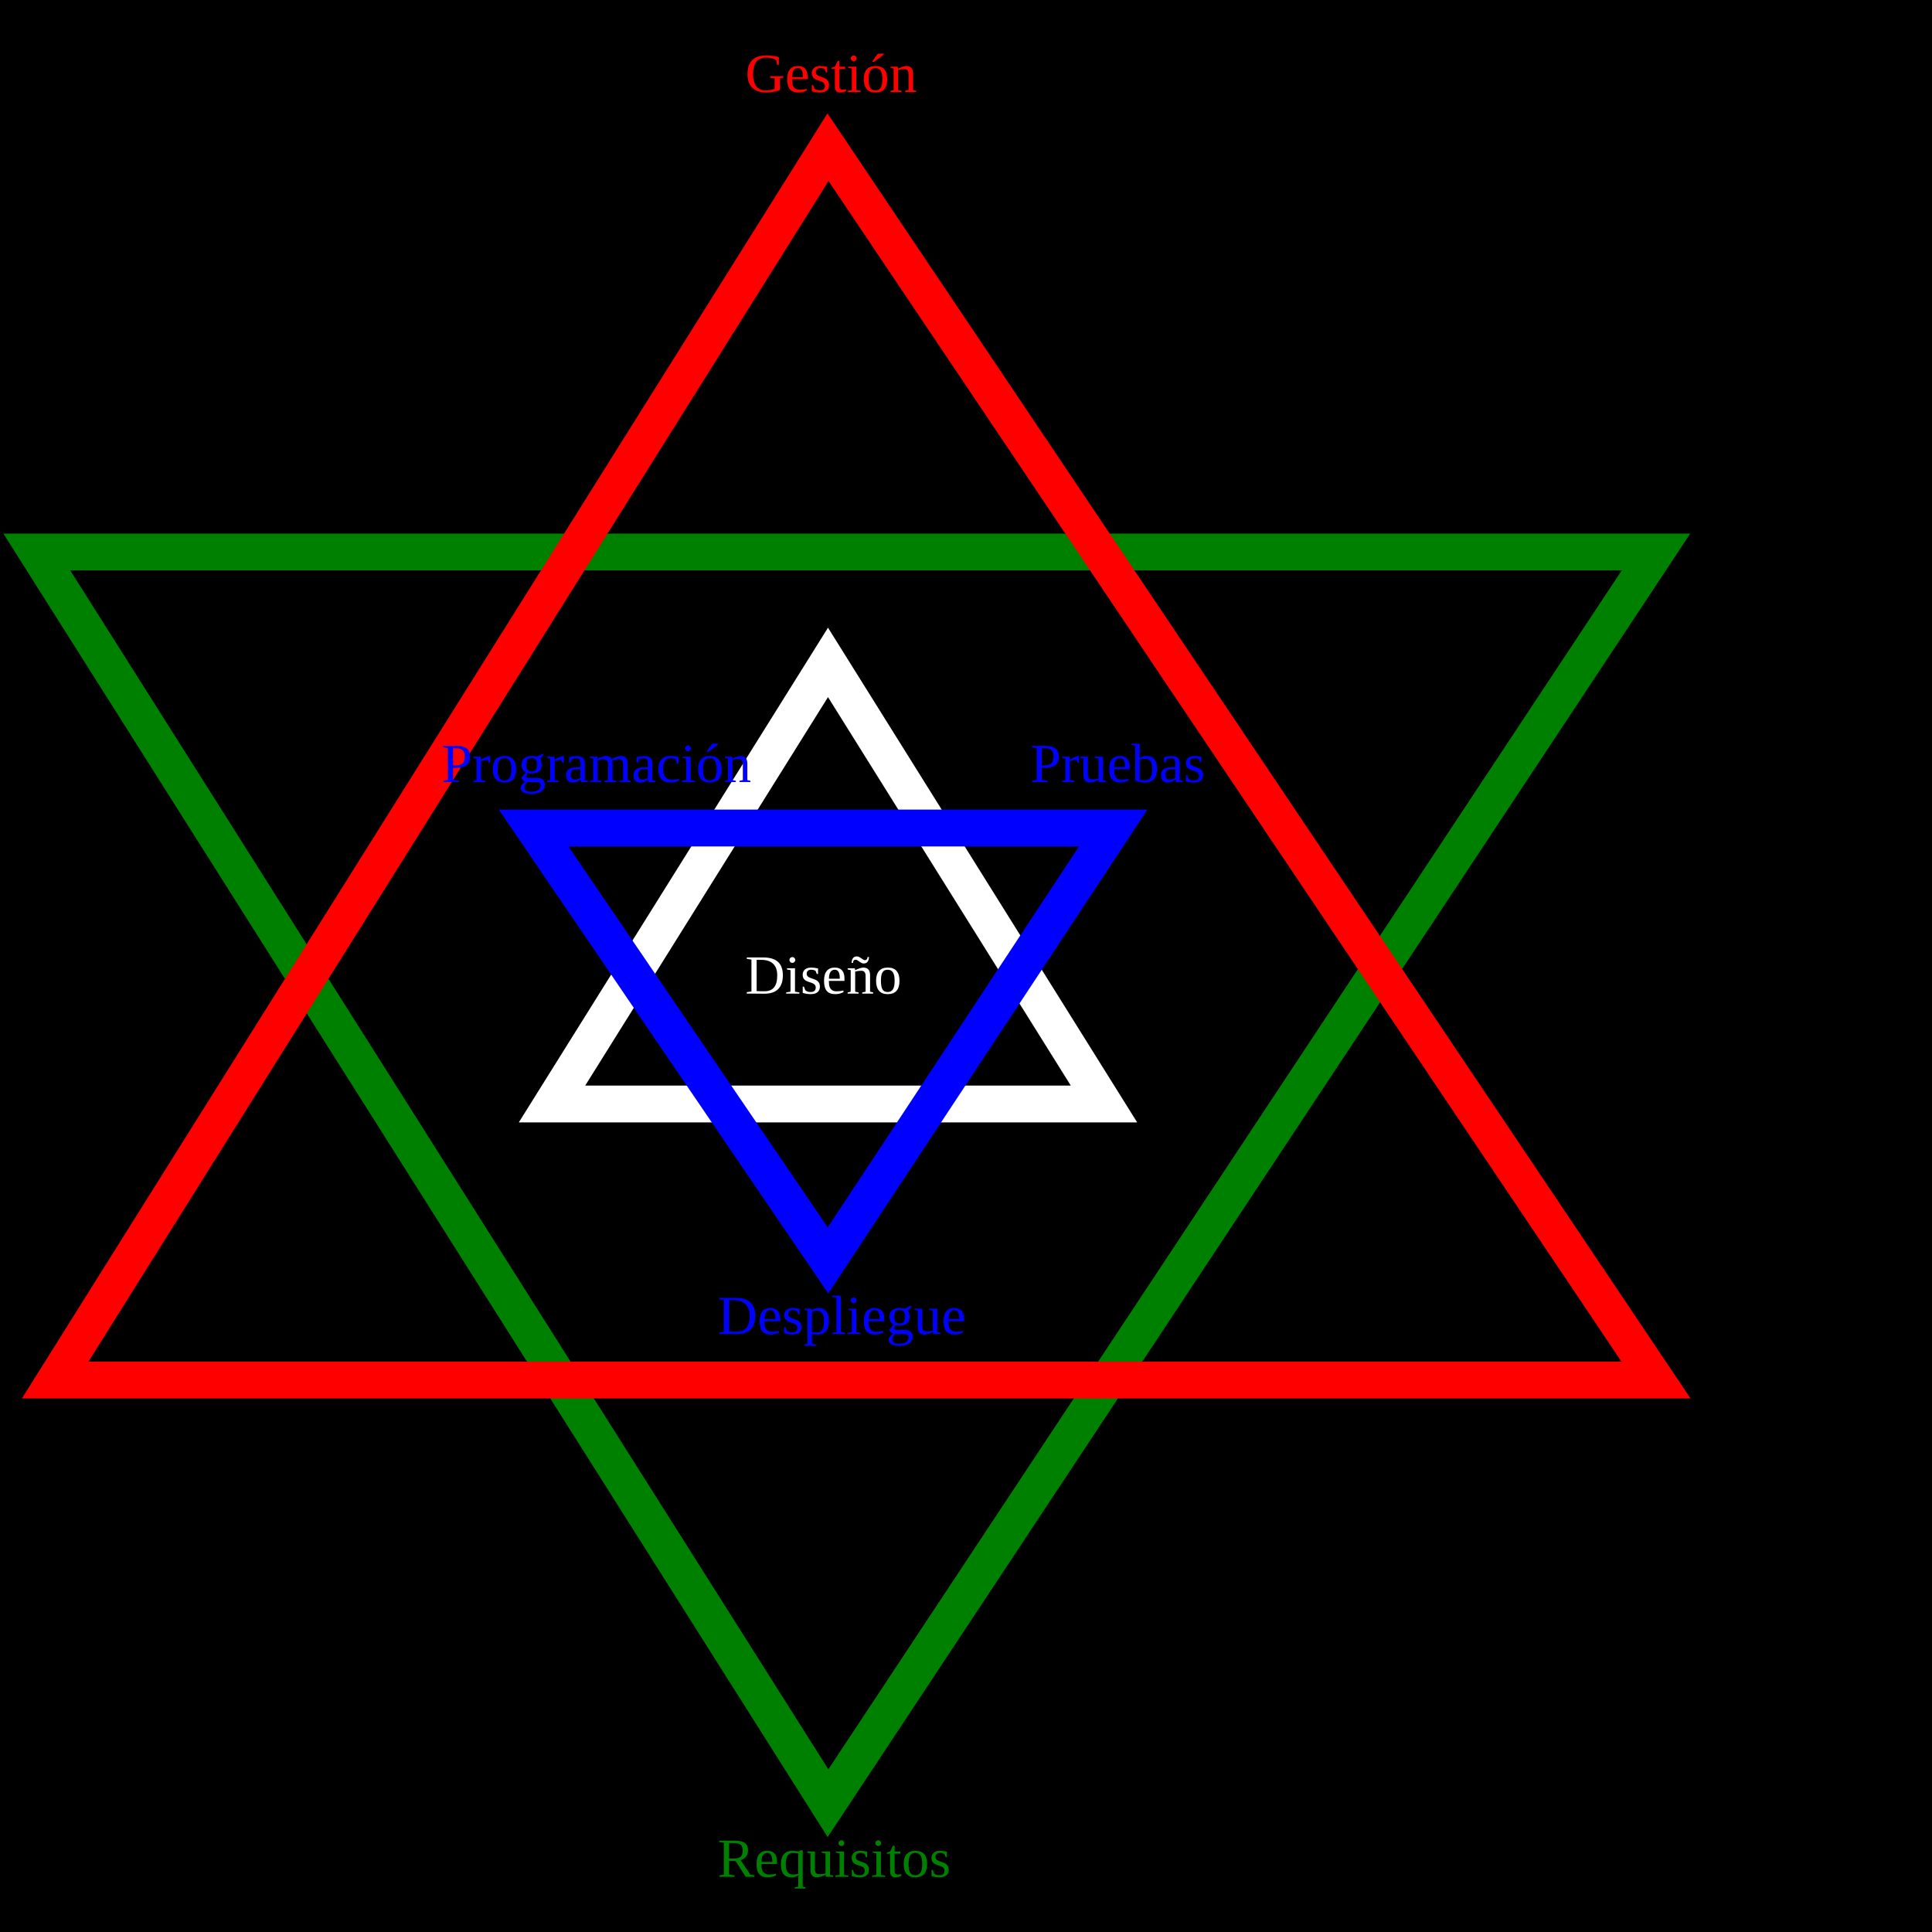
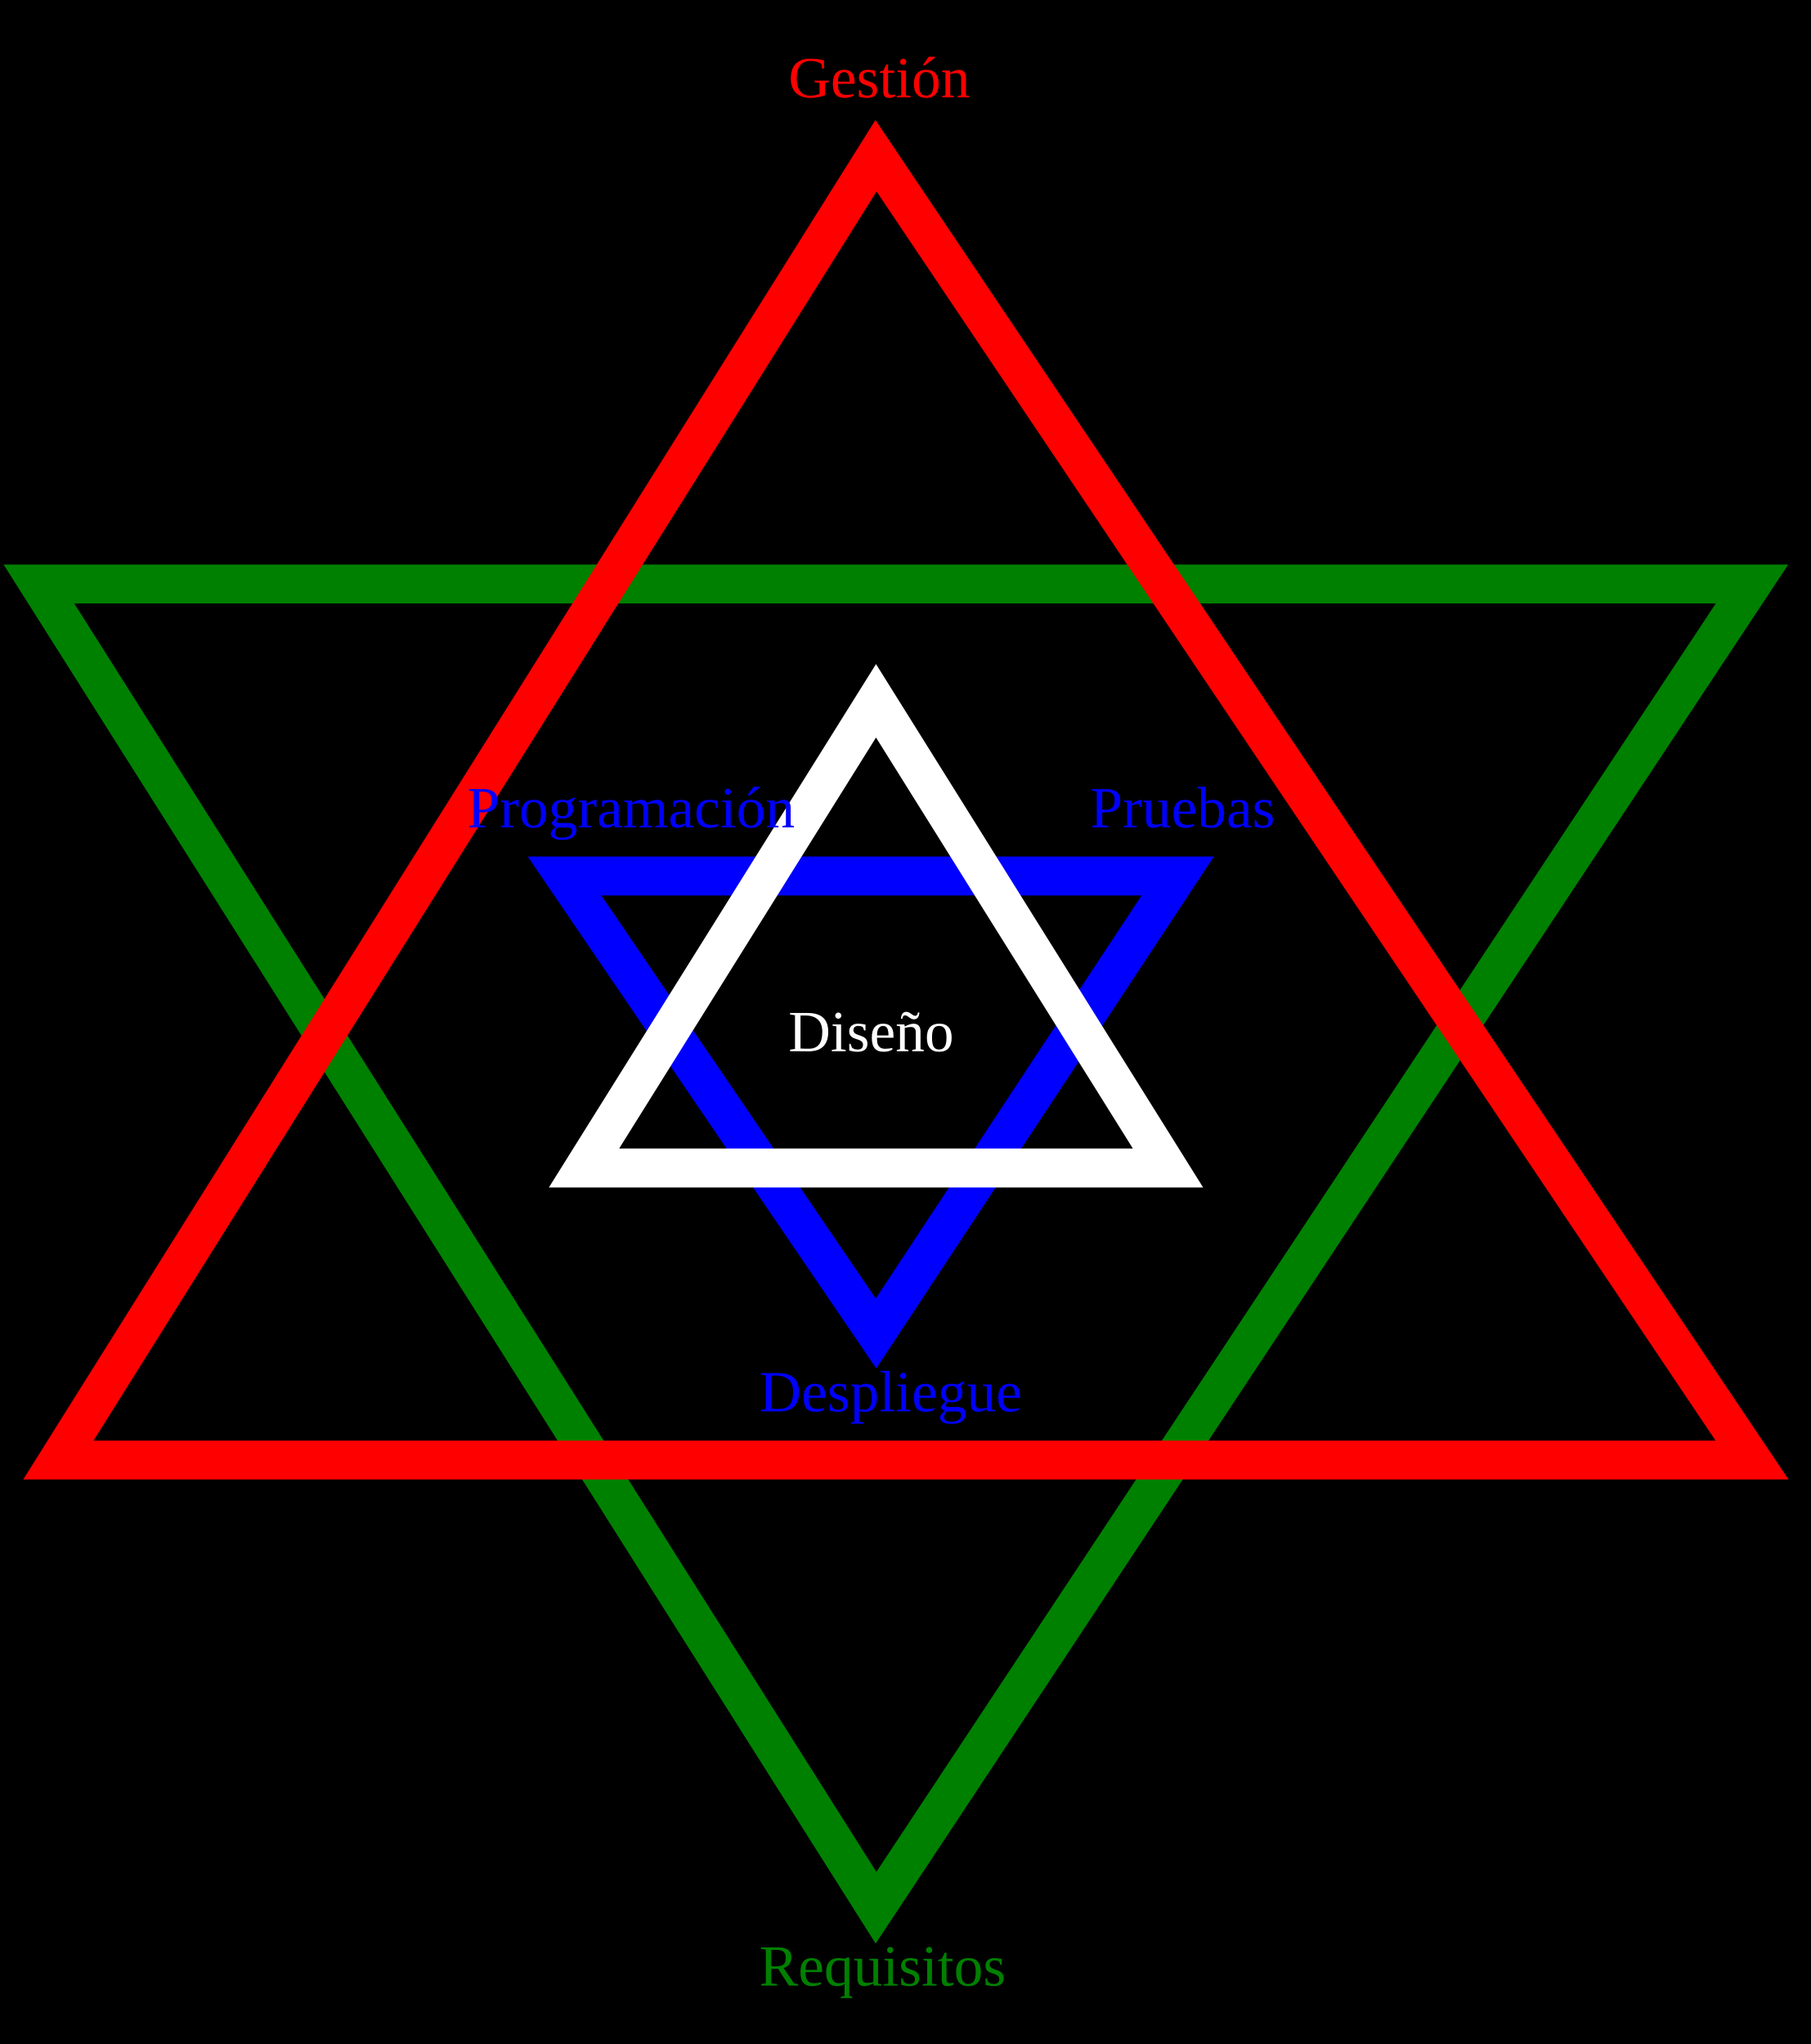
- <svg xmlns="http://www.w3.org/2000/svg" version="1.1" width="1050" height="1050">
+ <svg xmlns="http://www.w3.org/2000/svg" version="1.1" width="930" height="1050">
  <path d="M0 0 l1050 0 l0 1200 l-1050 0 z" id="fondo" />
-   <path d="M 450 360 L300 600 L600 600 Z" stroke="white" stroke-width="20" fill="none" />
-   <path d="M 450 685 L290 450 L605 450 Z" stroke="blue" stroke-width="20" fill="none" />
  <path d="M 450 980 L 20 300 L900 300 Z" stroke="green" stroke-width="20" fill="none" />
  <path d="M 450 80 L30 750 L900 750 Z" stroke="red" stroke-width="20" fill="none" />
+   <path d="M 450 685 L290 450 L605 450 Z" stroke="blue" stroke-width="20" fill="none" />
+   <path d="M 450 360 L300 600 L600 600 Z" stroke="white" stroke-width="20" fill="none" />
  <text>
    <tspan x="390" y="1020" fill="green" font-size="30">Requisitos</tspan>
    <tspan x="405" y="50" fill="red" font-size="30">Gestión</tspan>
    <tspan x="240" y="425" fill="blue" font-size="30">Programación</tspan>
    <tspan x="560" y="425" fill="blue" font-size="30">Pruebas</tspan>
    <tspan x="390" y="725" fill="blue" font-size="30">Despliegue</tspan>
    <tspan x="405" y="540" fill="white" font-size="30">Diseño</tspan>
  </text>
</svg>
